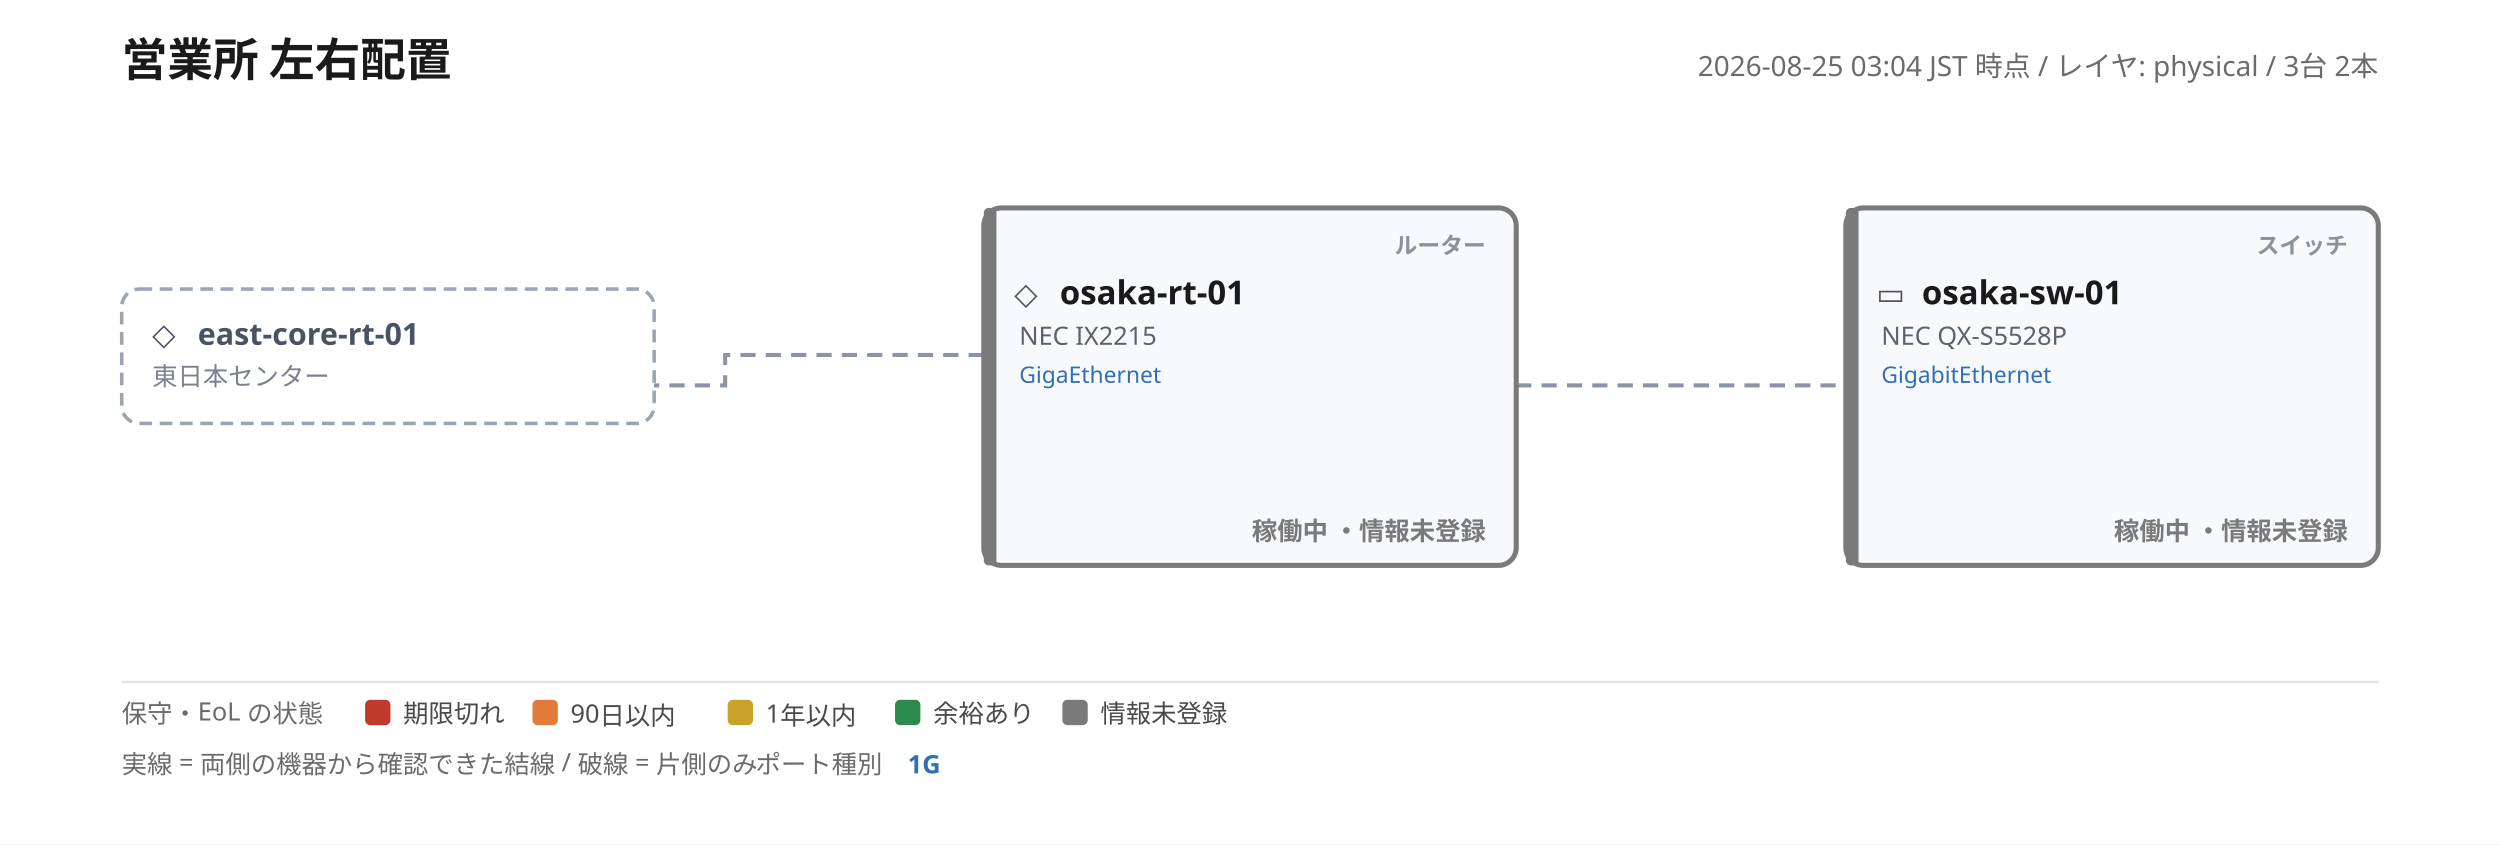
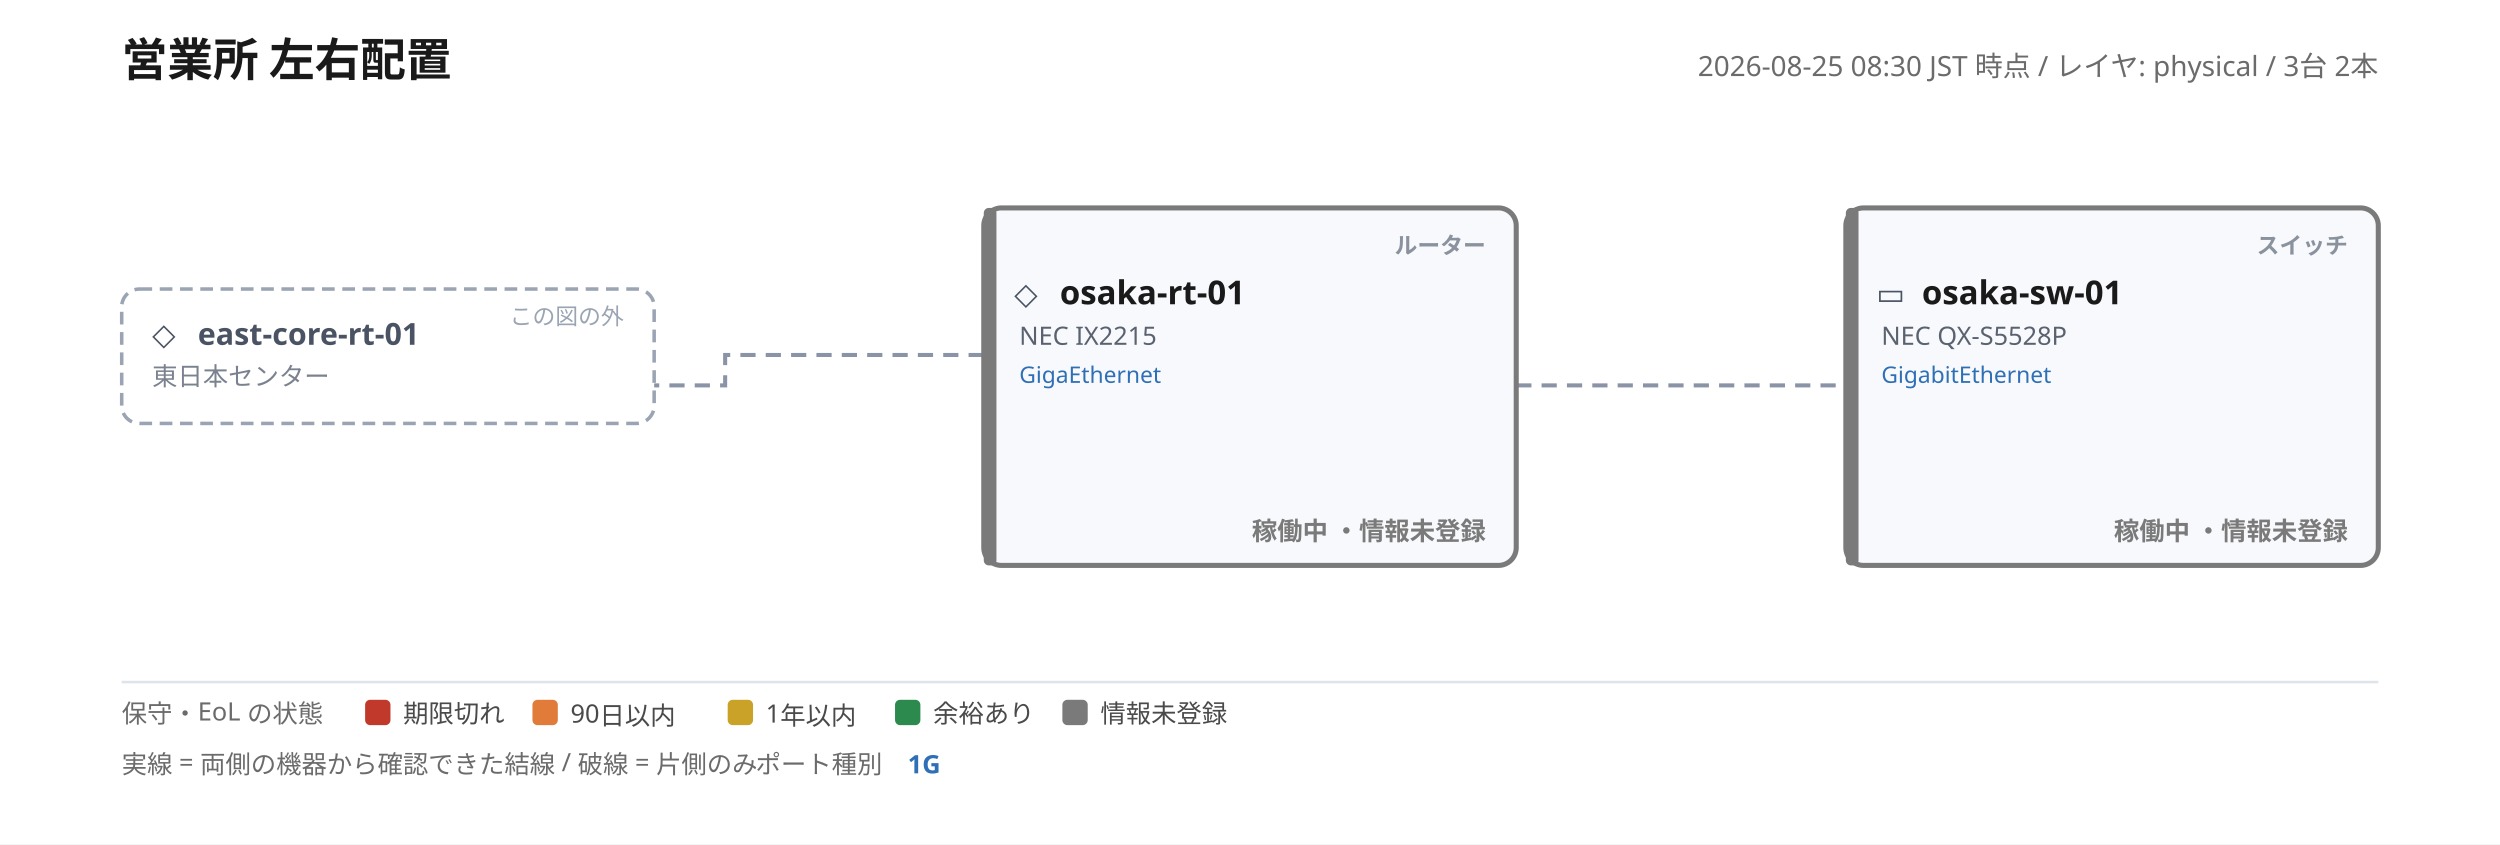
<svg xmlns="http://www.w3.org/2000/svg" width="986" height="333" viewBox="0 0 986 333" font-family="'Yu Gothic', 'Hiragino Kaku Gothic ProN', Meiryo, 'Noto Sans JP', sans-serif">
  <rect width="100%" height="100%" fill="#ffffff" />
  <text x="48" y="30" font-size="18" font-weight="700" fill="#1a1a1a">営業所 左右配置</text>
-   <text x="938" y="30" font-size="11" fill="#6b6b6b" text-anchor="end">2026-08-25 03:04 JST 時点 / レイヤ: physical / 3台 2本</text>
+   <text x="938" y="30" font-size="11" fill="#6b6b6b" text-anchor="end">2026-08-25 08:30 JST 時点 / レイヤ: physical / 3台 2本</text>
  <polyline points="388,140 286,140 286,152 258,152" fill="none" stroke="#8a94a6" stroke-width="1.6" stroke-dasharray="6 4" />
  <text class="port-label" x="376.8" y="146.7" font-size="10" fill="#2f6fb5" text-anchor="end" paint-order="stroke" stroke="#ffffff" stroke-width="3" />
-   <text class="port-label" x="266.6" y="161.6" font-size="10" fill="#2f6fb5" text-anchor="start" paint-order="stroke" stroke="#ffffff" stroke-width="3" />
+   <text class="port-label" x="265.3" y="172.5" font-size="10" fill="#2f6fb5" text-anchor="start" paint-order="stroke" stroke="#ffffff" stroke-width="3" />
  <polyline points="598,152 728,152" fill="none" stroke="#8a94a6" stroke-width="1.6" stroke-dasharray="6 4" />
  <text class="port-label" x="608.0" y="160.5" font-size="10" fill="#2f6fb5" text-anchor="start" paint-order="stroke" stroke="#ffffff" stroke-width="3" />
  <text class="port-label" x="718.0" y="160.5" font-size="10" fill="#2f6fb5" text-anchor="end" paint-order="stroke" stroke="#ffffff" stroke-width="3" />
  <g>
    <rect x="48" y="114" width="210" height="53" rx="7" fill="none" stroke="#9aa4b2" stroke-width="1.4" stroke-dasharray="5 3" />
    <text x="60" y="136" font-size="12" fill="#4a5364">◇</text>
    <text x="78" y="136" font-size="12" font-weight="700" fill="#4a5364">east-core-rt-01</text>
    <text x="60" y="152" font-size="10" fill="#7a828f">東日本センター</text>
+     <text x="246" y="128" font-size="9" fill="#9aa4b2" text-anchor="end">この図の外</text>
  </g>
  <g>
    <rect x="388" y="82" width="210" height="141" rx="7" fill="#f7f9fc" stroke="#7a7a7a" stroke-width="2" />
    <rect x="388" y="82" width="5" height="141" rx="2" fill="#7a7a7a" />
    <text x="586" y="100" font-size="9" font-weight="700" fill="#8a929e" text-anchor="end">ルーター</text>
    <text x="400" y="120" font-size="12" fill="#4a5364">◇</text>
    <text x="418" y="120" font-size="13" font-weight="700" fill="#1a1a1a">osaka-rt-01</text>
    <text x="402" y="136" font-size="10" fill="#5a6270">NEC IX2215</text>
    <text x="402" y="151" font-size="9">
      <tspan fill="#2f6fb5">GigaEthernet</tspan>
    </text>
    <text x="586" y="213" font-size="10" font-weight="600" fill="#7a7a7a" text-anchor="end">稼働中 ・情報未登録</text>
  </g>
  <g>
    <rect x="728" y="82" width="210" height="141" rx="7" fill="#f7f9fc" stroke="#7a7a7a" stroke-width="2" />
    <rect x="728" y="82" width="5" height="141" rx="2" fill="#7a7a7a" />
    <text x="926" y="100" font-size="9" font-weight="700" fill="#8a929e" text-anchor="end">スイッチ</text>
    <text x="740" y="120" font-size="12" fill="#4a5364">▭</text>
    <text x="758" y="120" font-size="13" font-weight="700" fill="#1a1a1a">osaka-sw-01</text>
    <text x="742" y="136" font-size="10" fill="#5a6270">NEC QX-S5528P</text>
    <text x="742" y="151" font-size="9">
      <tspan fill="#2f6fb5">GigabitEthernet</tspan>
    </text>
    <text x="926" y="213" font-size="10" font-weight="600" fill="#7a7a7a" text-anchor="end">稼働中 ・情報未登録</text>
  </g>
  <line x1="48" y1="269" x2="938" y2="269" stroke="#dfe3ea" stroke-width="1" />
  <text x="48" y="285" font-size="10" fill="#6b6b6b">保守・EoL の状態</text>
  <rect x="144" y="276" width="10" height="10" rx="2" fill="#c0392b" />
  <text x="159" y="285" font-size="10" fill="#4a4a4a">期限切れ</text>
  <rect x="210" y="276" width="10" height="10" rx="2" fill="#e07b39" />
  <text x="225" y="285" font-size="10" fill="#4a4a4a">90日以内</text>
  <rect x="287" y="276" width="10" height="10" rx="2" fill="#c9a227" />
  <text x="302" y="285" font-size="10" fill="#4a4a4a">1年以内</text>
  <rect x="353" y="276" width="10" height="10" rx="2" fill="#2d8a4e" />
  <text x="368" y="285" font-size="10" fill="#4a4a4a">余裕あり</text>
  <rect x="419" y="276" width="10" height="10" rx="2" fill="#7a7a7a" />
  <text x="434" y="285" font-size="10" fill="#4a4a4a">情報未登録</text>
  <text x="48" y="305" font-size="10" fill="#6b6b6b">実線 = 両側の機器から確認できた結線 / 破線 = 片側のみ</text>
  <text x="298" y="305" font-size="10" fill="#6b6b6b">ポート種別</text>
  <text x="358" y="305" font-size="10" fill="#2f6fb5" font-weight="700">1G</text>
</svg>
